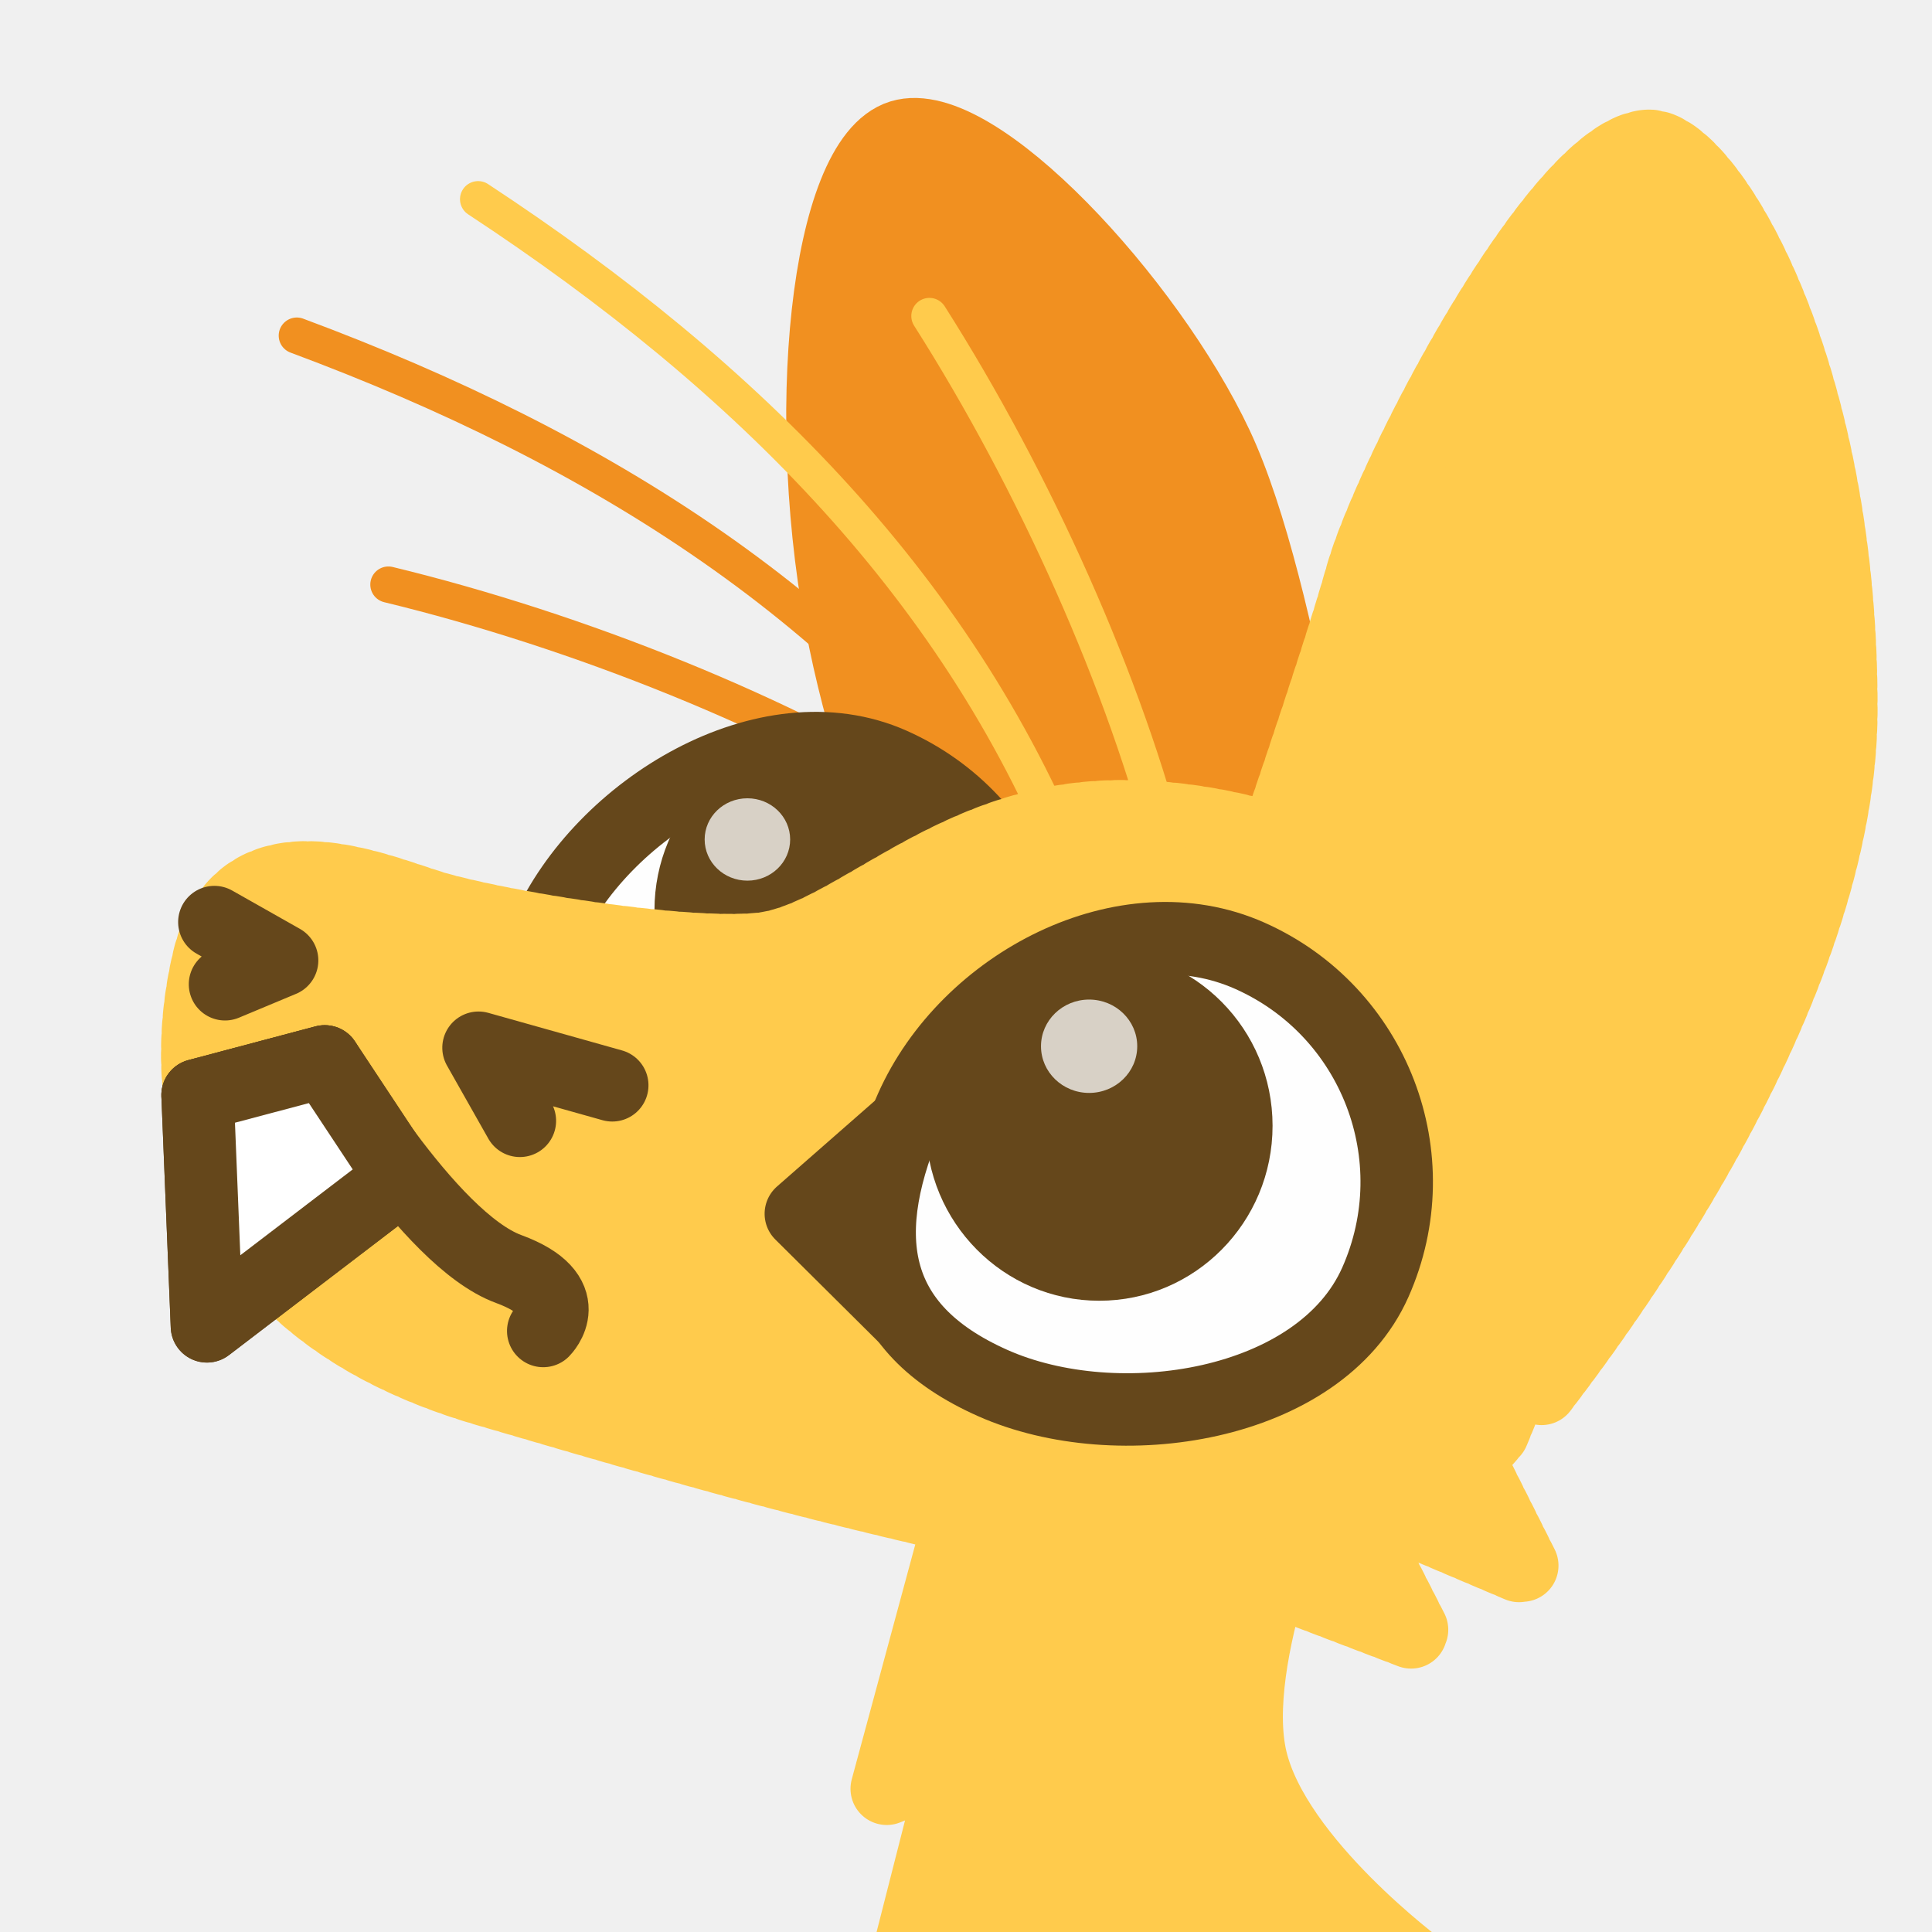
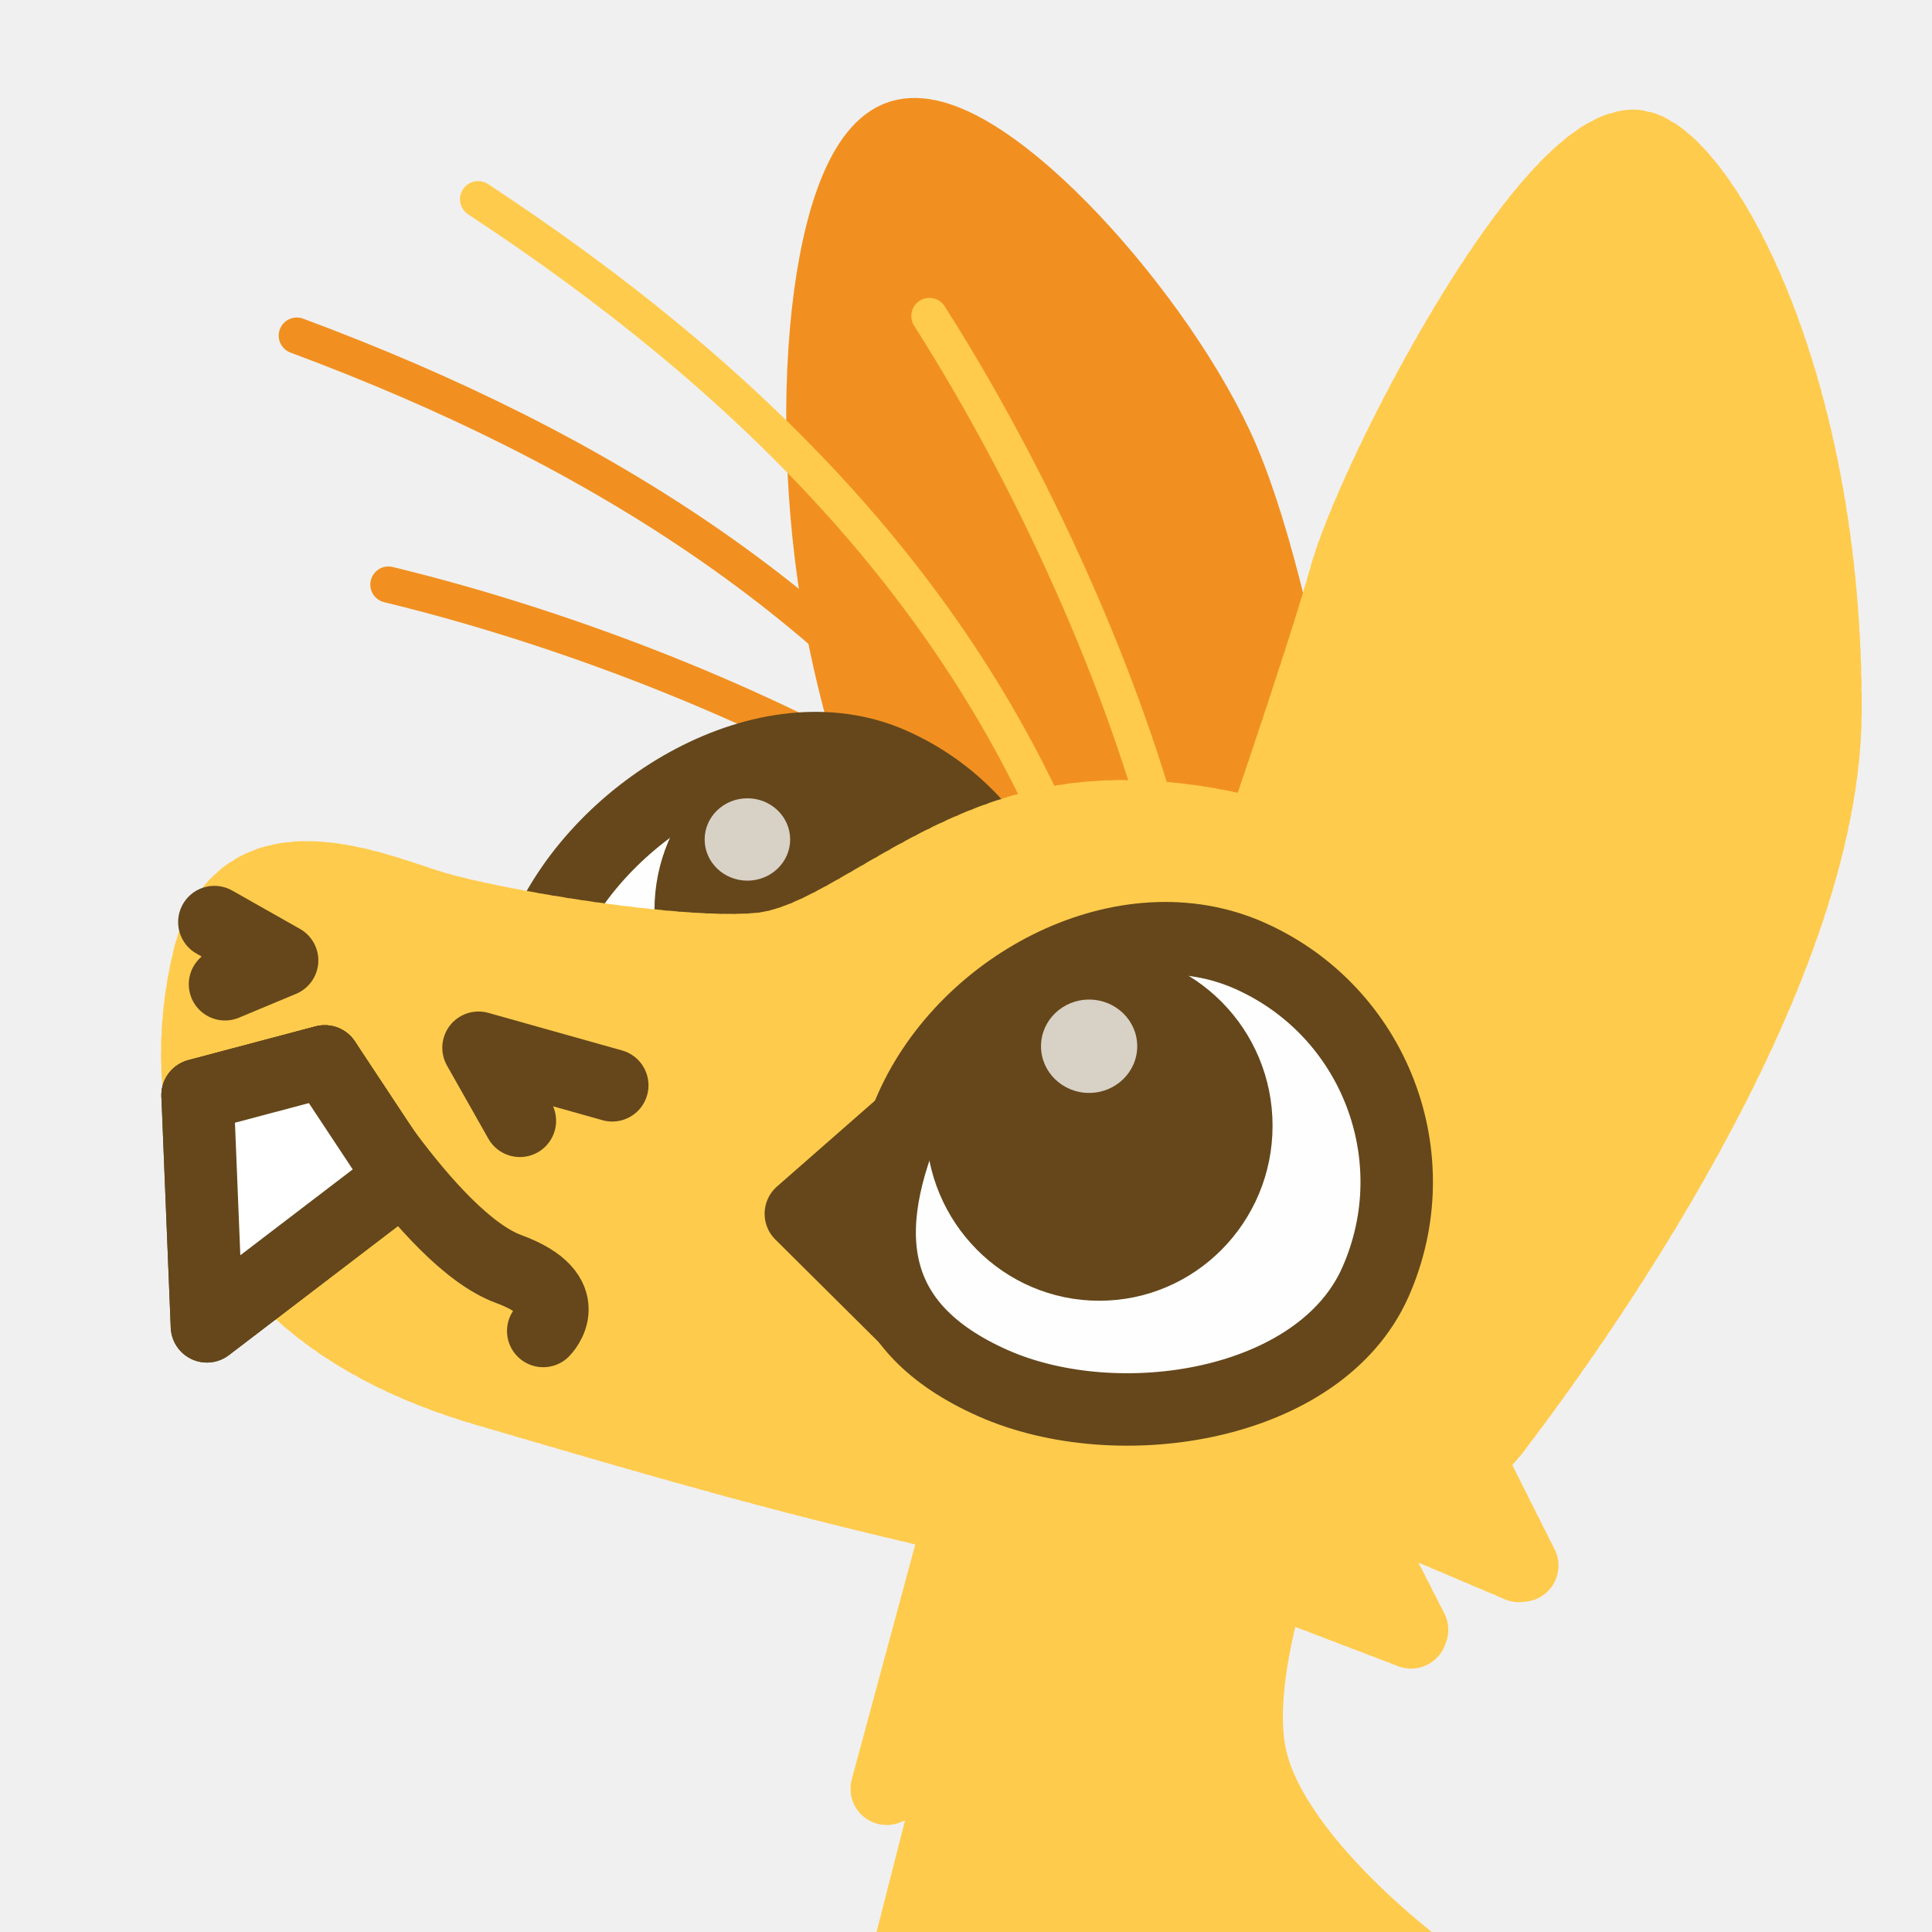
<svg xmlns="http://www.w3.org/2000/svg" version="1.1" id="svg824" width="1706.667" height="1706.667" viewBox="0 0 1706.667 1706.667">
  <defs id="defs828" />
  <g id="layer1" style="display:inline">
    <path style="display:none;fill:#123456;stroke:#123456;stroke-width:64;stroke-linecap:round;stroke-linejoin:round;-inkscape-stroke:none;paint-order:fill markers stroke;stop-color:#000000" d="m 1298.031,866.84 c 70.798,131.454 185.382,239.025 198.706,401.828 -29.438,-19.135 -55.932,-14.719 -79.483,13.247 91.022,54.7 58.514,175.917 81.69,267.15 l -99.353,6.624 c 66.759,58.919 81.773,128.186 90.522,198.706 l -494.507,2.208 c -24.38,-41.481 23.115,-208.563 66.236,-227.044 0,0 3.379,-20.015 -75.353,-9.455 C 1015.23,1272.832 1172.184,1097.928 1298.031,866.84 Z" id="path3091" />
    <path style="display:inline;fill:#ffcb4c;fill-opacity:1;stroke:#ffcb4c;stroke-width:64;stroke-linecap:round;stroke-linejoin:round;stroke-miterlimit:4;stroke-dasharray:none;stroke-dashoffset:0;stroke-opacity:1;paint-order:fill markers stroke;stop-color:#000000" d="m 848.093,1340.63 -64.785,239.508 62.822,-25.521 -51.043,200.244 459.384,-15.705 c 0,0 -127.607,-94.233 -149.202,-184.539 -21.595,-90.306 51.043,-253.25 51.043,-253.25 z" id="path3340" />
    <g id="g12988" transform="rotate(23.97057,1047.028,1256.193)">
      <path style="display:inline;fill:none;fill-opacity:1;stroke:#f19020;stroke-width:32;stroke-linecap:round;stroke-linejoin:round;stroke-miterlimit:4;stroke-dasharray:none;stroke-dashoffset:0;stroke-opacity:1;paint-order:fill markers stroke;stop-color:#000000" d="M 103.271,866.183 C 272.883,835.225 469.302,827.789 628.475,850.315" id="path6280-0-6" />
      <path style="display:inline;fill:none;fill-opacity:1;stroke:#f19020;stroke-width:32;stroke-linecap:round;stroke-linejoin:round;stroke-miterlimit:4;stroke-dasharray:none;stroke-dashoffset:0;stroke-opacity:1;paint-order:fill markers stroke;stop-color:#000000" d="M -60.019,698.1 C 224.374,680.404 491.027,717.876 723.277,862.335" id="path6280-3" />
      <path style="opacity:1;fill:#f19020;fill-opacity:1;stroke:#f19020;stroke-width:64;stroke-linecap:round;stroke-miterlimit:4;stroke-dasharray:none;stroke-dashoffset:0;stroke-opacity:1;paint-order:fill markers stroke;stop-color:#000000" d="m 739.939,1002.403 c 0,0 -141.892,-106.207 -248.248,-254.799 C 374.69,584.139 304.348,365.417 355.974,320.265 c 51.626,-45.152 258.799,43.604 366.215,136.516 107.417,92.913 267.882,356.597 267.882,356.597 z" id="path1640" />
      <g id="g12997">
        <path id="path1915-9" style="display:inline;fill:#fefefe;stroke:#65471b;stroke-width:64;stroke-linecap:round;stroke-linejoin:round;paint-order:fill markers stroke;stop-color:#000000" d="m 792.618,1048.728 c 10e-6,120.717 -155.86,218.577 -276.577,218.577 -120.717,0 -160.577,-55.86 -160.577,-176.577 0,-120.717 97.86,-260.577 218.577,-260.577 120.717,0 218.577,97.86 218.577,218.577 z" />
        <ellipse style="fill:#65471b;fill-opacity:1;stroke:none;stroke-width:128;stroke-linecap:round;stroke-linejoin:round;stroke-dasharray:12.8, 12.8;paint-order:fill markers stroke;stop-color:#000000" id="ellipse4421" cx="130.572" cy="1121.042" transform="rotate(-23.97057)" rx="153.085" ry="154.557" />
        <ellipse style="display:inline;opacity:0.75;fill:#ffffff;fill-opacity:1;stroke:none;stroke-width:531.199;stroke-linecap:round;stroke-linejoin:round;stroke-dasharray:53.12, 53.12;paint-order:fill markers stroke;stop-color:#000000" id="ellipse4421-6" cx="130.572" cy="1121.042" transform="matrix(0.2254172,-0.1002235,0.09562257,0.215069,347.8846,715.075)" rx="153.085" ry="154.557" />
      </g>
      <path id="path1148" style="display:inline;opacity:1;fill:#ffcb4c;stroke:#ffcb4c;stroke-width:64;stroke-linecap:round;stroke-linejoin:round;stroke-miterlimit:4;stroke-dasharray:6.4, 6.4;stroke-dashoffset:0;stroke-opacity:1;paint-order:fill markers stroke;stop-color:#000000" d="m 1299.055,1153.559 c 0,0 -0.108,-10.821 -0.951,-28.418 -0.422,-8.799 -1.026,-19.291 -1.895,-30.973 -0.869,-11.681 -2,-24.552 -3.473,-38.105 -1.473,-13.553 -3.289,-27.788 -5.523,-42.201 -2.235,-14.413 -4.889,-29.005 -8.043,-43.268 -1.577,-7.131 -3.279,-14.182 -5.115,-21.086 -1.836,-6.904 -3.807,-13.662 -5.922,-20.213 -2.115,-6.551 -4.373,-12.892 -6.787,-18.963 -2.414,-6.071 -4.983,-11.87 -7.715,-17.334 -2.732,-5.464 -5.935,-10.786 -9.539,-15.961 -3.604,-5.175 -7.611,-10.205 -11.949,-15.084 -4.338,-4.879 -9.007,-9.609 -13.94,-14.186 -4.932,-4.576 -10.126,-8.999 -15.514,-13.266 -5.387,-4.266 -10.967,-8.375 -16.67,-12.324 -5.703,-3.949 -11.53,-7.738 -17.41,-11.363 -11.761,-7.251 -23.737,-13.847 -35.371,-19.76 -11.634,-5.913 -22.926,-11.142 -33.32,-15.66 -10.395,-4.519 -19.891,-8.326 -27.934,-11.395 -16.085,-6.137 -26.354,-9.318 -26.354,-9.318 -106.831,-15.988 -232.175,6.969 -312.625,60.014 -101.267,66.77 -136.887,176.629 -198.707,211.955 -61.82,35.325 -225.2,77.273 -280.396,83.897 -55.196,6.623 -183.25,6.625 -161.172,123.641 22.078,117.016 112.599,282.605 377.541,247.279 264.942,-35.326 313.515,-44.157 536.508,-88.314 22.897,-4.534 53.848,-18.32 86.828,-36.947 l 213.871,-11.428 -92.926,-75.256 c 5.358,-4.84 10.6,-9.718 15.633,-14.637 l 142.076,-2.375 -84.881,-69.668 c 3.481,-6.554 6.481,-13.021 8.627,-19.307 1.052,-3.082 2.033,-6.627 3.047,-9.977 z" />
      <path style="display:none;fill:#123456;stroke:#123456;stroke-width:64;stroke-linecap:round;stroke-linejoin:round;-inkscape-stroke:none;paint-order:fill markers stroke;stop-color:#000000" d="M 880.931,744.045 C 763.916,771.643 622.613,916.257 622.613,916.257 620.953,833.211 611.28,749.437 735.213,677.809 c -124.695,-7.457 -249.288,-15.117 -408.452,46.365 0,0 303.226,-263.622 490.142,-280.397 172.212,-15.455 264.942,37.533 264.942,37.533 -0.192,-45.683 -31.458,-88.259 -90.522,-128.055 0,0 295.852,97.145 333.385,194.291 37.533,97.145 28.702,167.796 28.702,167.796 l -243.752,34.923 c 0,0 -111.711,-33.819 -228.727,-6.221 z" id="path1637" />
-       <path id="path13483" style="display:inline;opacity:1;fill:#ffcb4c;stroke:#ffcb4c;stroke-width:64;stroke-linecap:round;stroke-linejoin:round;stroke-miterlimit:4;stroke-dasharray:6.4, 6.4;stroke-dashoffset:0;stroke-opacity:1;paint-order:fill markers stroke;stop-color:#000000" d="M 962.84,59.848 C 891.423,94.735 872.42,421.061 885.606,510.388 c 11.74,79.531 29.399,285.565 34.354,343.977 0,0 10.623,-1.649 27.769,-3.194 8.573,-0.773 18.777,-1.52 30.1,-2.023 11.323,-0.502 23.764,-0.76 36.813,-0.554 13.049,0.206 26.705,0.876 40.455,2.229 6.875,0.676 13.773,1.523 20.631,2.568 6.858,1.045 13.675,2.288 20.388,3.757 6.713,1.469 13.322,3.163 19.762,5.11 6.44,1.947 12.712,4.148 18.751,6.628 6.039,2.48 11.847,5.241 17.357,8.308 5.51,3.068 10.724,6.444 15.577,10.154 4.853,3.711 9.707,7.794 14.54,12.189 4.833,4.395 9.646,9.102 14.422,14.06 4.776,4.957 9.513,10.165 14.193,15.562 4.68,5.398 9.304,10.985 13.851,16.701 9.094,11.431 17.884,23.377 26.218,35.347 8.334,11.97 16.214,23.963 23.486,35.494 7.272,11.531 13.938,22.6 19.846,32.714 5.908,10.115 11.056,19.277 15.297,26.998 8.482,15.441 13.328,25.117 13.328,25.117 35.445,-148.121 88.96,-449.683 -1.103,-654.257 C 1198.334,167.187 1009.153,37.225 962.84,59.848 Z" />
+       <path id="path13483" style="display:inline;opacity:1;fill:#ffcb4c;stroke:#ffcb4c;stroke-width:64;stroke-linecap:round;stroke-linejoin:round;stroke-miterlimit:4;stroke-dasharray:6.4, 6.4;stroke-dashoffset:0;stroke-opacity:1;paint-order:fill markers stroke;stop-color:#000000" d="m 950.048,65.536 c -71.417,34.887 -90.42,361.213 -77.234,450.539 11.74,79.531 29.399,285.565 34.354,343.977 0,0 10.623,-1.649 27.769,-3.194 8.573,-0.773 18.777,-1.52 30.1,-2.023 11.323,-0.502 23.764,-0.76 36.813,-0.554 13.049,0.206 26.705,0.876 40.455,2.229 6.875,0.676 13.773,1.523 20.631,2.568 6.858,1.045 13.675,2.288 20.388,3.757 6.713,1.469 13.322,3.163 19.762,5.11 6.44,1.947 12.712,4.148 18.751,6.628 6.039,2.48 11.847,5.241 17.357,8.308 5.51,3.068 10.724,6.444 15.577,10.154 4.853,3.711 9.707,7.794 14.54,12.189 4.833,4.395 9.646,9.102 14.422,14.06 4.776,4.957 9.513,10.165 14.193,15.562 4.68,5.398 9.304,10.985 13.851,16.701 9.094,11.431 17.884,23.377 26.218,35.347 8.334,11.97 16.214,23.963 23.486,35.494 7.272,11.531 13.938,22.6 19.846,32.714 5.908,10.115 11.056,19.277 15.297,26.998 8.482,15.441 2.431,71.457 2.431,71.457 35.445,-148.121 99.857,-496.024 9.794,-700.598 C 1185.542,172.874 996.36,42.912 950.048,65.536 Z" />
      <g id="g13003">
        <path style="opacity:1;fill:none;fill-opacity:1;stroke:#65471b;stroke-width:64;stroke-linecap:round;stroke-linejoin:round;stroke-miterlimit:4;stroke-dasharray:none;stroke-dashoffset:0;stroke-opacity:1;paint-order:fill markers stroke;stop-color:#000000" d="m 83.898,1201.07 68.443,6.623 -37.533,39.741" id="path2163" />
        <path style="opacity:1;fill:none;fill-opacity:1;stroke:#65471b;stroke-width:64;stroke-linecap:round;stroke-linejoin:round;stroke-miterlimit:4;stroke-dasharray:none;stroke-dashoffset:0;stroke-opacity:1;paint-order:fill markers stroke;stop-color:#000000" d="m 401.828,1251.85 -59.612,-44.157 121.432,-17.663" id="path2198" />
        <path style="opacity:1;fill:none;fill-opacity:1;stroke:#65471b;stroke-width:64;stroke-linecap:round;stroke-linejoin:round;stroke-miterlimit:4;stroke-dasharray:none;stroke-dashoffset:0;stroke-opacity:1;paint-order:fill markers stroke;stop-color:#000000" d="m 132.471,1346.787 90.522,-72.859 c 0,0 146.935,106.632 222.993,101.561 66.235,-4.416 50.122,37.612 50.122,37.612" id="path2200" />
        <path style="opacity:1;fill:#ffffff;fill-opacity:1;stroke:#65471b;stroke-width:64;stroke-linecap:round;stroke-linejoin:round;stroke-miterlimit:4;stroke-dasharray:none;stroke-dashoffset:0;stroke-opacity:1;paint-order:fill markers stroke;stop-color:#000000" d="m 222.993,1530.039 -90.522,-183.251 90.522,-72.859 103.769,66.235 z" id="path2202" />
      </g>
      <g id="g12993">
        <path style="opacity:1;fill:#65471b;fill-opacity:1;stroke:#65471b;stroke-width:64;stroke-linecap:round;stroke-linejoin:round;stroke-miterlimit:4;stroke-dasharray:none;stroke-dashoffset:0;stroke-opacity:1;paint-order:fill markers stroke;stop-color:#000000" d="m 661.976,1226.049 53.367,-115.501 86.531,168.711 z" id="path7852" />
        <path id="path1915" style="opacity:1;fill:#fefefe;stroke:#65471b;stroke-width:64;stroke-linecap:round;stroke-linejoin:round;paint-order:fill markers stroke;stop-color:#000000" d="m 1150.289,1075.222 c 0,120.717 -151.86,218.577 -272.577,218.577 -120.717,0 -164.577,-71.86 -164.577,-192.577 -2e-5,-120.717 97.86,-244.577 218.577,-244.577 120.717,-2e-5 218.577,97.86 218.577,218.577 z" />
        <ellipse style="fill:#65471b;fill-opacity:1;stroke:none;stroke-width:128;stroke-linecap:round;stroke-linejoin:round;stroke-dasharray:12.8, 12.8;paint-order:fill markers stroke;stop-color:#000000" id="path1031" cx="370.405" cy="1311.506" transform="rotate(-23.97057)" rx="153.085" ry="154.557" />
        <ellipse style="display:inline;opacity:0.75;fill:#ffffff;fill-opacity:1;stroke:none;stroke-width:470.299;stroke-linecap:round;stroke-linejoin:round;stroke-dasharray:47.03, 47.03;paint-order:fill markers stroke;stop-color:#000000" id="path1031-0" cx="410.996" cy="1295.895" transform="matrix(0.253705,-0.1128007,0.1083888,0.2437821,589.8131,717.8055)" rx="153.085" ry="154.557" />
      </g>
      <path style="opacity:1;fill:none;fill-opacity:1;stroke:#ffcb4c;stroke-width:32;stroke-linecap:round;stroke-linejoin:round;stroke-miterlimit:4;stroke-dasharray:none;stroke-dashoffset:0;stroke-opacity:1;paint-order:fill markers stroke;stop-color:#000000" d="M 37.363,522.927 C 318.518,569.239 570.051,665.358 764.14,858.07" id="path6280" />
      <path style="display:inline;fill:none;fill-opacity:1;stroke:#ffcb4c;stroke-width:32;stroke-linecap:round;stroke-linejoin:round;stroke-miterlimit:4;stroke-dasharray:none;stroke-dashoffset:0;stroke-opacity:1;paint-order:fill markers stroke;stop-color:#000000" d="m 443.562,455.237 c 143.645,95.355 290.283,226.248 389.31,352.886" id="path6280-0" />
      <path style="display:inline;fill:#ffffff;fill-opacity:1;stroke:#65471b;stroke-width:64;stroke-linecap:round;stroke-linejoin:round;stroke-miterlimit:4;stroke-dasharray:none;stroke-dashoffset:0;stroke-opacity:1;paint-order:fill markers stroke;stop-color:#000000" d="m 222.993,1530.039 -90.522,-183.251 90.522,-72.859 103.769,66.235 z" id="path2202-8" />
    </g>
  </g>
</svg>
